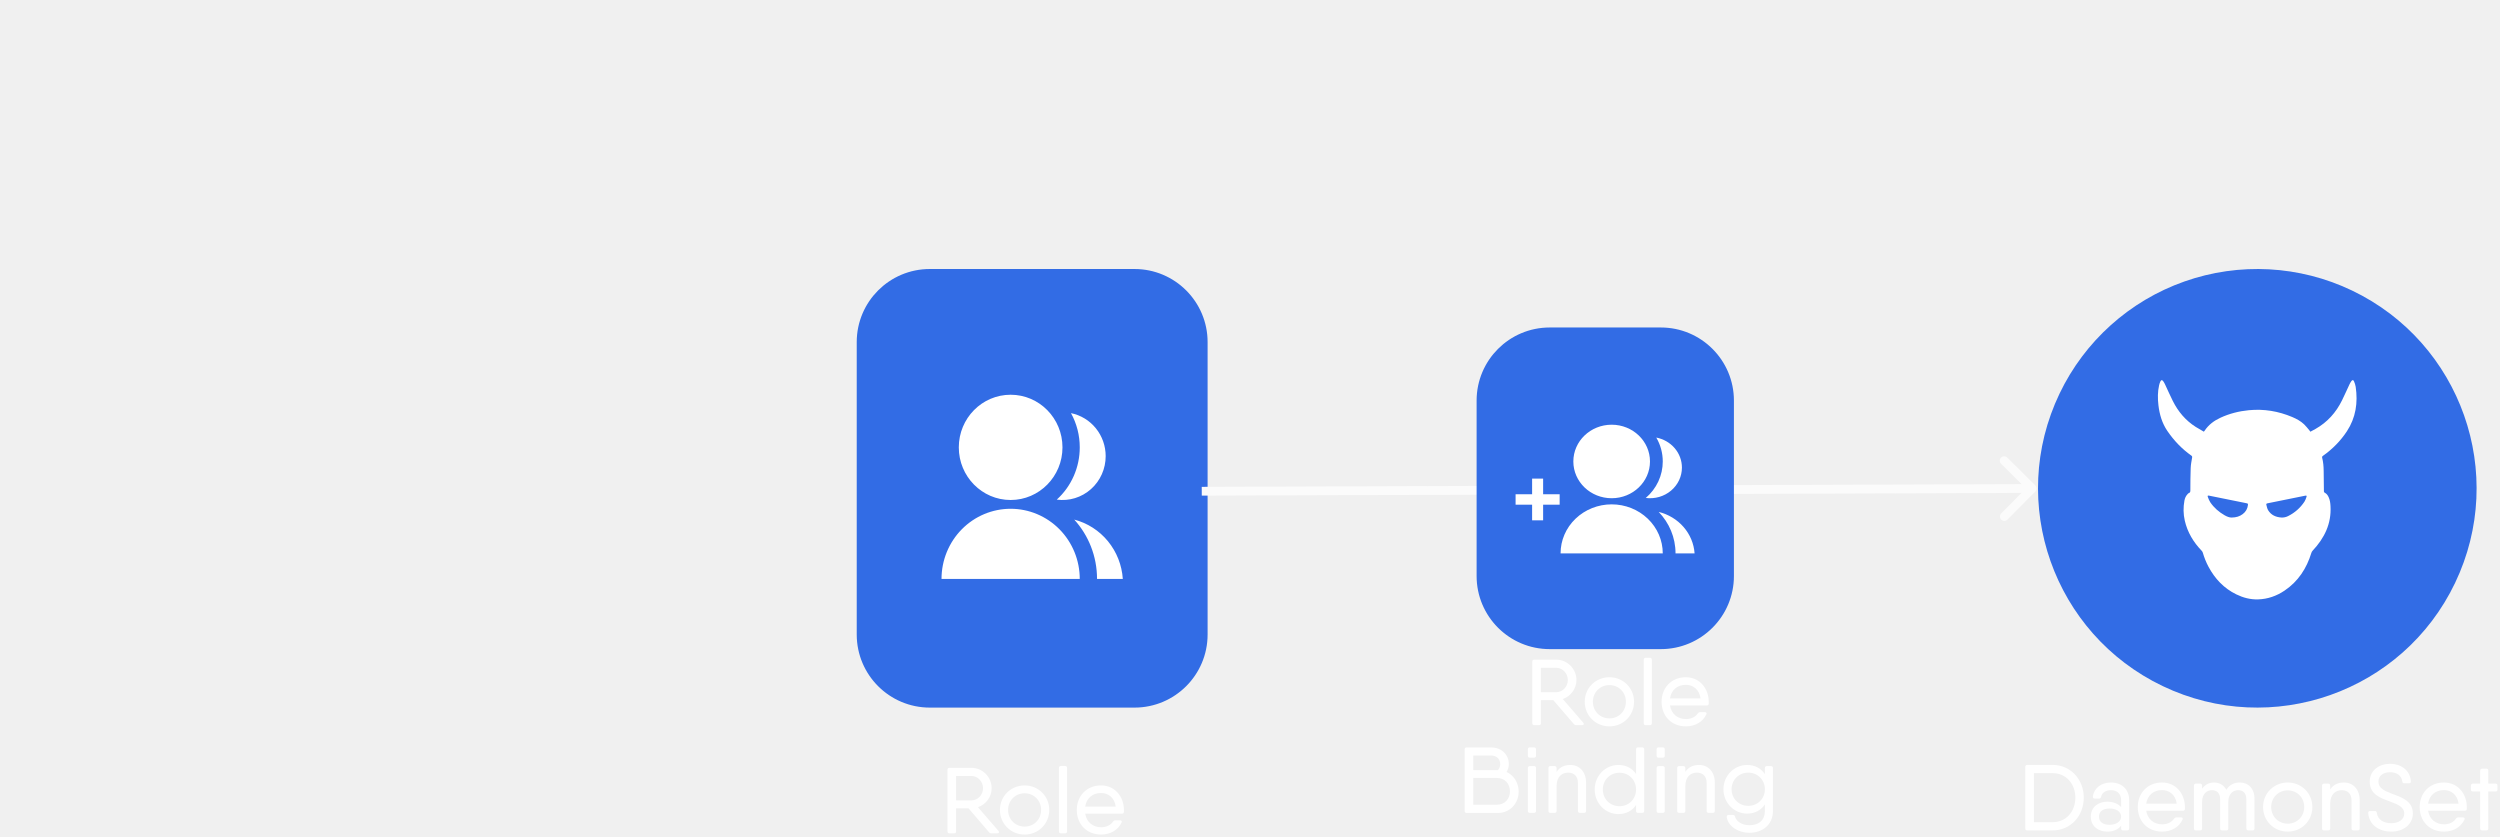
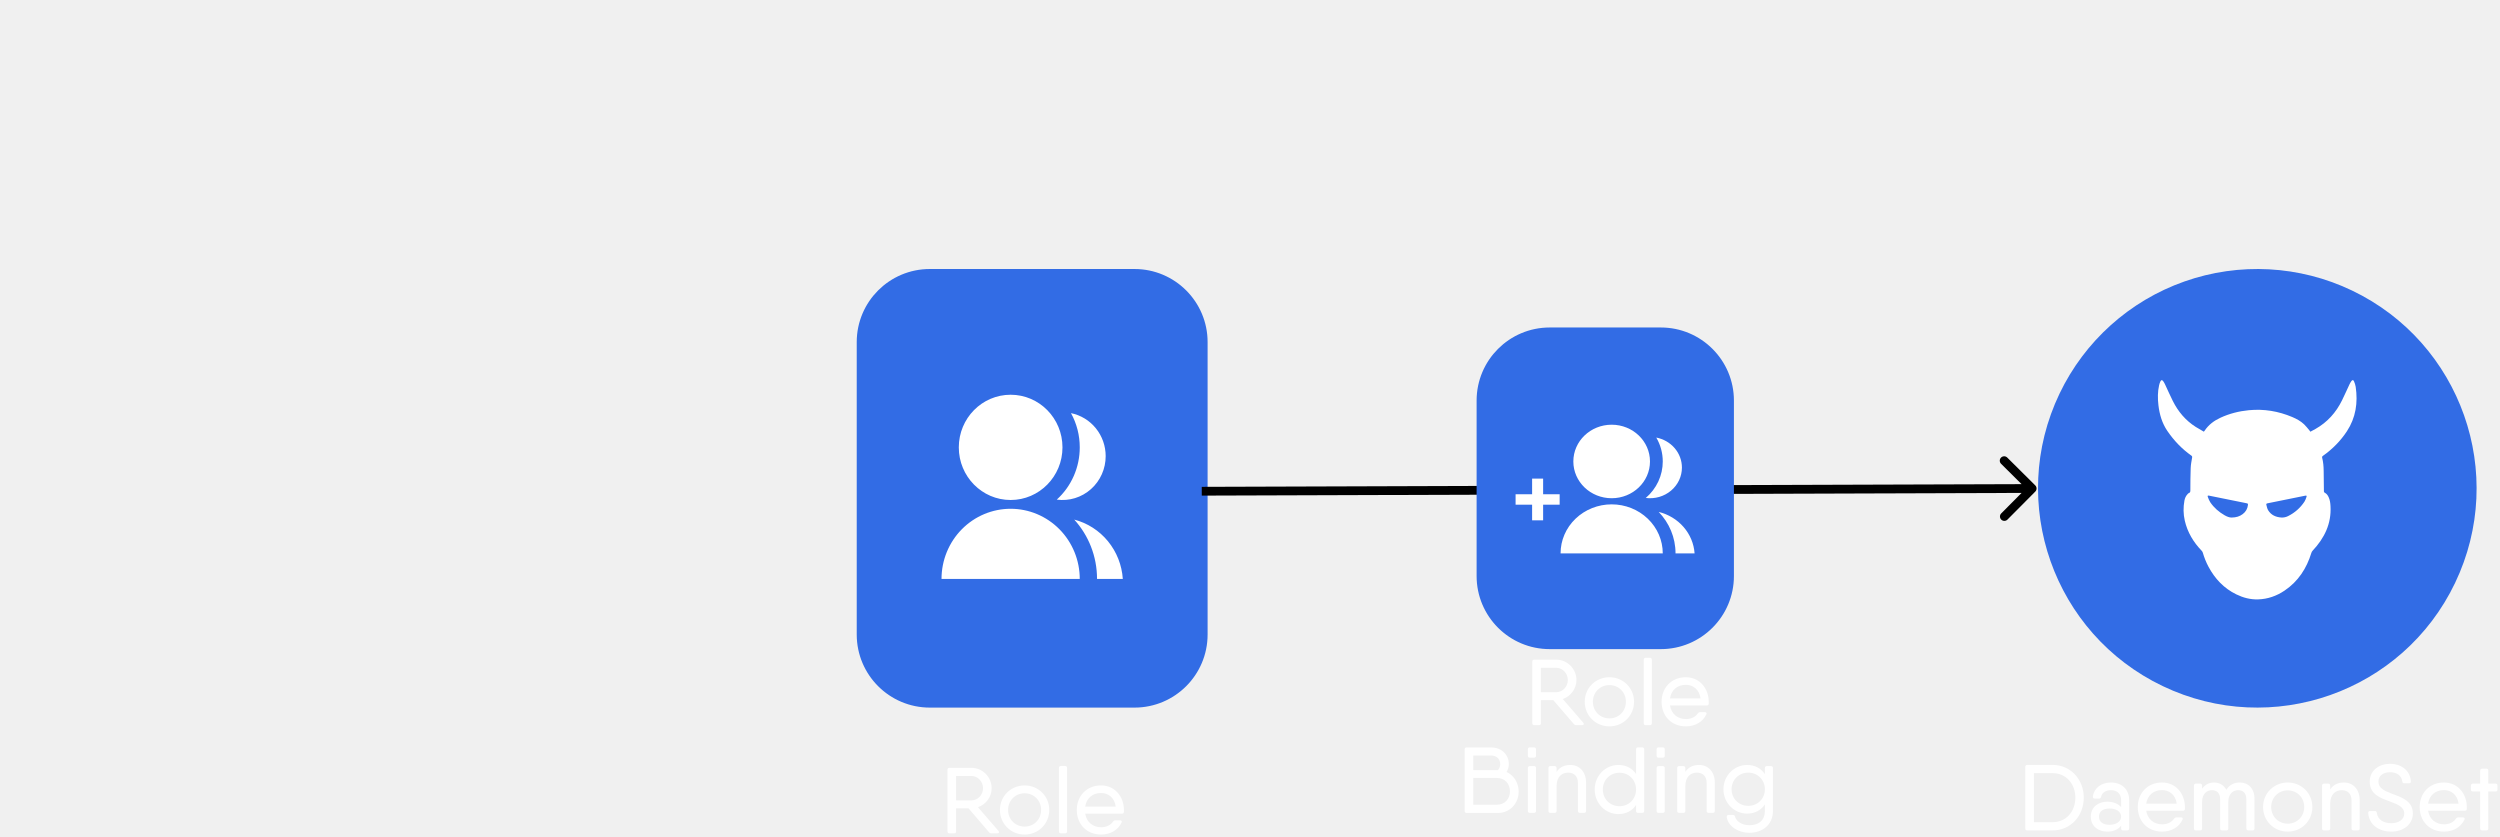
<svg xmlns="http://www.w3.org/2000/svg" width="855" height="286" viewBox="0 0 855 286" fill="none">
  <rect x="295.5" y="94.5" width="115" height="145" rx="22.5" fill="#326CE5" stroke="#326CE5" stroke-width="5" />
  <path d="M322 198C322 191.635 324.49 185.53 328.923 181.029C333.356 176.529 339.369 174 345.638 174C351.907 174 357.92 176.529 362.353 181.029C366.786 185.53 369.276 191.635 369.276 198H322ZM345.638 171C335.843 171 327.91 162.945 327.91 153C327.91 143.055 335.843 135 345.638 135C355.433 135 363.367 143.055 363.367 153C363.367 162.945 355.433 171 345.638 171ZM367.394 177.699C371.914 178.878 375.952 181.476 378.934 185.12C381.915 188.765 383.688 193.273 384 198H375.186C375.186 190.17 372.231 183.042 367.394 177.699ZM361.417 170.871C363.893 168.622 365.873 165.868 367.227 162.788C368.582 159.708 369.28 156.373 369.276 153C369.283 148.9 368.25 144.868 366.277 141.291C369.624 141.974 372.634 143.812 374.797 146.494C376.96 149.175 378.141 152.534 378.141 156C378.141 158.137 377.692 160.25 376.823 162.197C375.954 164.144 374.685 165.879 373.101 167.288C371.518 168.696 369.656 169.744 367.641 170.362C365.625 170.98 363.503 171.154 361.417 170.871Z" fill="white" />
  <path fill-rule="evenodd" clip-rule="evenodd" d="M739.623 234.631C702.271 216.748 686.486 171.967 704.368 134.61C712.955 116.671 728.316 102.878 747.071 96.266C765.826 89.653 786.44 90.763 804.377 99.351C841.729 117.235 857.514 162.016 839.632 199.372C821.751 236.729 776.975 252.515 739.623 234.631Z" fill="#326CE5" />
  <path d="M753.715 147.634C753.845 147.474 753.926 147.386 753.991 147.289C755.334 145.263 757.211 143.87 759.404 142.861C762.488 141.435 765.741 140.618 769.115 140.29C774.27 139.793 779.214 140.618 783.965 142.628C785.429 143.253 786.838 144.014 787.995 145.111C788.658 145.736 789.2 146.473 789.791 147.161C789.913 147.305 790.018 147.458 790.155 147.642C790.754 147.321 791.329 147.017 791.903 146.697C795.966 144.398 798.919 141.083 800.959 136.942C801.865 135.108 802.682 133.234 803.556 131.384C803.734 131.016 803.945 130.647 804.188 130.319C804.519 129.879 804.851 129.887 805.062 130.391C805.32 131 805.547 131.64 805.644 132.289C806.445 137.703 805.685 142.861 802.642 147.49C800.473 150.789 797.714 153.592 794.461 155.891C794.193 156.083 794.104 156.243 794.185 156.572C794.55 158.045 794.687 159.543 794.695 161.056C794.703 163.379 794.752 165.701 794.776 168.024C794.776 168.264 794.841 168.392 795.076 168.513C795.715 168.833 796.103 169.401 796.395 170.034C796.848 171.011 796.977 172.052 797.034 173.11C797.374 179.124 794.946 184.049 790.908 188.35C790.714 188.55 790.568 188.823 790.487 189.095C788.861 194.397 785.996 198.834 781.319 201.989C778.599 203.823 775.581 204.888 772.279 204.992C769.641 205.08 767.149 204.416 764.794 203.262C760.554 201.196 757.503 197.929 755.31 193.836C754.484 192.298 753.853 190.689 753.359 189.015C753.295 188.783 753.149 188.55 752.987 188.374C750.155 185.435 748.124 182.063 747.201 178.083C746.675 175.808 746.651 173.502 747.072 171.211C747.225 170.403 747.541 169.65 748.116 169.033C748.253 168.889 748.391 168.697 748.569 168.641C749.103 168.464 749.095 168.08 749.103 167.632C749.119 165.109 749.111 162.586 749.216 160.063C749.265 158.87 749.499 157.685 749.702 156.499C749.758 156.163 749.694 156.003 749.427 155.811C746.173 153.504 743.462 150.653 741.229 147.378C739.432 144.743 738.558 141.747 738.186 138.608C737.911 136.301 737.903 133.995 738.421 131.721C738.518 131.28 738.672 130.848 738.858 130.439C739.109 129.887 739.449 129.862 739.813 130.367C740.047 130.687 740.25 131.048 740.42 131.408C741.318 133.314 742.16 135.252 743.106 137.142C744.927 140.77 747.468 143.806 750.948 146.008C751.846 146.561 752.769 147.081 753.715 147.634ZM763.2 177.002C764.81 176.978 765.967 176.601 766.995 175.832C768.047 175.048 768.654 173.998 768.8 172.693C768.832 172.357 768.759 172.165 768.379 172.124C768.071 172.092 767.772 171.996 767.472 171.932C763.483 171.123 759.502 170.322 755.512 169.514C755.051 169.418 754.921 169.522 755.075 169.954C755.31 170.587 755.552 171.244 755.925 171.796C757.187 173.654 758.854 175.096 760.804 176.217C761.638 176.705 762.536 177.026 763.2 177.002ZM780.339 177.002C781.1 177.01 781.82 176.858 782.492 176.521C784.806 175.376 786.684 173.718 788.108 171.588C788.432 171.099 788.626 170.507 788.82 169.946C788.958 169.546 788.82 169.434 788.391 169.522C784.078 170.395 779.765 171.276 775.452 172.14C775.136 172.205 775.015 172.373 775.087 172.637C775.265 173.262 775.371 173.942 775.694 174.479C776.73 176.193 778.389 176.89 780.339 177.002Z" fill="white" />
  <path d="M701.994 261.6H695.594H693.322C692.874 261.6 692.65 261.856 692.65 262.304V283.328C692.65 283.776 692.874 284 693.322 284H693.77H701.994C708.17 284 712.65 279.04 712.65 272.8C712.65 266.592 708.17 261.6 701.994 261.6ZM701.994 281.184H695.594V264.416H701.994C706.634 264.416 709.77 268.096 709.77 272.8C709.77 277.536 706.634 281.184 701.994 281.184ZM721.971 267.616C718.643 267.616 716.147 269.504 715.763 272.416C715.731 272.896 716.019 273.12 716.435 273.12H717.843C718.259 273.12 718.451 272.896 718.579 272.512C718.867 271.008 720.307 270.24 721.971 270.24C723.827 270.24 725.427 271.232 725.427 273.76V276.032C724.403 274.88 722.707 274.176 720.691 274.176C717.779 274.176 715.059 275.872 715.059 279.296C715.059 282.72 717.779 284.416 720.691 284.416C722.707 284.416 724.403 283.744 725.427 282.368V283.328C725.427 283.776 725.683 284 726.099 284H727.507C727.955 284 728.179 283.776 728.179 283.328V273.696C728.179 269.824 725.523 267.616 721.971 267.616ZM721.491 282.08C718.995 282.08 717.843 280.896 717.843 279.296C717.843 277.696 718.995 276.512 721.491 276.512C723.795 276.512 725.427 277.6 725.427 279.296C725.427 280.896 723.795 282.08 721.491 282.08ZM739.41 267.616C734.418 267.616 731.122 271.296 731.122 276C731.122 280.832 734.45 284.416 739.442 284.416C742.706 284.416 745.33 282.784 746.45 280.256C746.642 279.84 746.385 279.552 745.874 279.552H744.338C743.954 279.552 743.73 279.712 743.506 280C742.77 281.12 741.33 281.92 739.474 281.92C736.658 281.92 734.482 280.224 734.002 277.28H744.434H746.514C746.93 277.28 747.218 277.088 747.25 276.64C747.25 276.448 747.25 276.256 747.25 276.064C747.25 271.552 744.242 267.616 739.41 267.616ZM734.002 274.848C734.418 272.064 736.434 270.208 739.41 270.208C741.81 270.208 744.018 271.712 744.434 274.848H734.002ZM766.011 267.616C764.219 267.616 762.587 268.256 761.403 270.112C760.539 268.48 758.971 267.616 757.243 267.616C755.707 267.616 754.203 268.192 753.115 269.76V268.704C753.115 268.256 752.859 268 752.443 268H751.003C750.555 268 750.331 268.256 750.331 268.704V283.328C750.331 283.776 750.555 284 751.003 284H752.443C752.859 284 753.115 283.776 753.115 283.328V274.272C753.115 271.136 755.067 270.24 756.507 270.24C758.011 270.24 759.291 271.104 759.291 273.344V283.328C759.291 283.776 759.547 284 759.963 284H761.403C761.851 284 762.075 283.776 762.075 283.328V274.272C762.075 271.136 764.027 270.24 765.467 270.24C766.971 270.24 768.251 271.104 768.251 273.344V283.328C768.251 283.776 768.507 284 768.955 284H770.363C770.811 284 771.035 283.776 771.035 283.328V273.216C771.035 269.536 768.827 267.616 766.011 267.616ZM782.413 284.416C787.085 284.416 790.829 280.768 790.829 276C790.829 271.264 787.085 267.616 782.413 267.616C777.709 267.616 773.965 271.264 773.965 276C773.965 280.768 777.709 284.416 782.413 284.416ZM782.413 281.696C779.213 281.696 776.749 279.232 776.749 276C776.749 272.768 779.213 270.304 782.413 270.304C785.581 270.304 788.045 272.768 788.045 276C788.045 279.232 785.581 281.696 782.413 281.696ZM801.663 267.616C799.711 267.616 798.079 268.256 796.927 269.984V268.704C796.927 268.256 796.671 268 796.255 268H794.815C794.367 268 794.143 268.256 794.143 268.704V283.328C794.143 283.776 794.367 284 794.815 284H796.255C796.671 284 796.927 283.776 796.927 283.328V274.912C796.927 271.456 798.911 270.24 800.927 270.24C802.815 270.24 804.223 271.424 804.223 273.728V283.328C804.223 283.776 804.479 284 804.927 284H806.335C806.783 284 807.007 283.776 807.007 283.328V273.632C807.007 269.856 804.639 267.616 801.663 267.616ZM817.837 284.416C821.741 284.416 825.197 282.112 825.197 278.208C825.197 273.856 821.229 272.64 817.901 271.392C815.405 270.432 813.421 269.536 813.421 267.296C813.421 265.28 815.117 264.096 817.389 264.096C819.629 264.096 821.293 265.152 821.581 267.232C821.613 267.648 821.837 267.872 822.253 267.872H823.885C824.333 267.872 824.557 267.648 824.525 267.168C824.205 263.264 820.973 261.216 817.389 261.216C813.805 261.216 810.445 263.392 810.445 267.296C810.445 271.776 814.253 272.96 817.581 274.208C820.077 275.104 822.253 276.032 822.253 278.208C822.253 280.224 820.429 281.536 817.837 281.536C815.117 281.536 813.197 280.32 812.877 278.048C812.845 277.6 812.621 277.376 812.205 277.376H810.573C810.125 277.376 809.901 277.632 809.933 278.08C810.253 282.24 813.773 284.416 817.837 284.416ZM835.816 267.616C830.824 267.616 827.528 271.296 827.528 276C827.528 280.832 830.856 284.416 835.848 284.416C839.112 284.416 841.736 282.784 842.856 280.256C843.048 279.84 842.792 279.552 842.28 279.552H840.744C840.36 279.552 840.136 279.712 839.912 280C839.176 281.12 837.736 281.92 835.88 281.92C833.064 281.92 830.888 280.224 830.408 277.28H840.84H842.92C843.336 277.28 843.624 277.088 843.656 276.64C843.656 276.448 843.656 276.256 843.656 276.064C843.656 271.552 840.648 267.616 835.816 267.616ZM830.408 274.848C830.824 272.064 832.84 270.208 835.816 270.208C838.216 270.208 840.424 271.712 840.84 274.848H830.408ZM853.461 268H850.997V263.584C850.997 263.136 850.773 262.88 850.325 262.88H848.885C848.469 262.88 848.213 263.136 848.213 263.584V268H845.749C845.301 268 845.045 268.256 845.045 268.704V270.016C845.045 270.464 845.301 270.688 845.749 270.688H848.213V283.328C848.213 283.776 848.469 284 848.885 284H850.325C850.773 284 850.997 283.776 850.997 283.328V270.688H853.461C853.909 270.688 854.133 270.464 854.133 270.016V268.704C854.133 268.256 853.909 268 853.461 268Z" fill="white" />
  <path d="M341.481 284.168L334.473 276.072C337.193 275.112 339.145 272.552 339.145 269.576C339.145 265.736 336.041 262.6 332.201 262.6H326.985H324.713C324.265 262.6 324.041 262.856 324.041 263.304V284.328C324.041 284.776 324.265 285 324.713 285H326.313C326.761 285 326.985 284.776 326.985 284.328V276.456H331.241L338.249 284.616C338.473 284.904 338.761 285 339.113 285H341.097C341.673 285 341.833 284.616 341.481 284.168ZM326.985 265.384H332.201C334.377 265.384 336.201 267.24 336.201 269.576C336.201 271.88 334.377 273.736 332.201 273.736H326.985V265.384ZM350.429 285.416C355.101 285.416 358.845 281.768 358.845 277C358.845 272.264 355.101 268.616 350.429 268.616C345.725 268.616 341.981 272.264 341.981 277C341.981 281.768 345.725 285.416 350.429 285.416ZM350.429 282.696C347.229 282.696 344.765 280.232 344.765 277C344.765 273.768 347.229 271.304 350.429 271.304C353.597 271.304 356.061 273.768 356.061 277C356.061 280.232 353.597 282.696 350.429 282.696ZM362.831 285H364.271C364.687 285 364.943 284.776 364.943 284.328V262.664C364.943 262.216 364.687 261.96 364.271 261.96H362.831C362.383 261.96 362.159 262.216 362.159 262.664V284.328C362.159 284.776 362.383 285 362.831 285ZM376.55 268.616C371.558 268.616 368.262 272.296 368.262 277C368.262 281.832 371.59 285.416 376.582 285.416C379.846 285.416 382.47 283.784 383.59 281.256C383.782 280.84 383.526 280.552 383.014 280.552H381.478C381.094 280.552 380.87 280.712 380.646 281C379.91 282.12 378.47 282.92 376.614 282.92C373.798 282.92 371.622 281.224 371.142 278.28H381.574H383.654C384.07 278.28 384.358 278.088 384.39 277.64C384.39 277.448 384.39 277.256 384.39 277.064C384.39 272.552 381.382 268.616 376.55 268.616ZM371.142 275.848C371.558 273.064 373.574 271.208 376.55 271.208C378.95 271.208 381.158 272.712 381.574 275.848H371.142Z" fill="white" />
-   <path d="M696.064 168.123C696.648 167.535 696.645 166.586 696.057 166.002L686.48 156.487C685.892 155.903 684.943 155.906 684.359 156.494C683.775 157.082 683.778 158.032 684.366 158.615L692.879 167.073L684.422 175.586C683.838 176.174 683.841 177.123 684.429 177.707C685.016 178.291 685.966 178.288 686.55 177.7L696.064 168.123ZM411.005 169.5L695.005 168.566L694.995 165.566L410.995 166.5L411.005 169.5Z" fill="#FBFBFB" />
+   <path d="M696.064 168.123C696.648 167.535 696.645 166.586 696.057 166.002L686.48 156.487C685.892 155.903 684.943 155.906 684.359 156.494C683.775 157.082 683.778 158.032 684.366 158.615L692.879 167.073L684.422 175.586C683.838 176.174 683.841 177.123 684.429 177.707C685.016 178.291 685.966 178.288 686.55 177.7L696.064 168.123ZM411.005 169.5L695.005 168.566L694.995 165.566L410.995 166.5L411.005 169.5Z" fill="currentColor" />
  <rect x="507.5" y="114.5" width="83" height="105" rx="22.5" fill="#326CE5" stroke="#326CE5" stroke-width="5" />
  <path d="M533.714 189.251C533.714 184.805 535.555 180.542 538.832 177.399C542.109 174.255 546.554 172.489 551.189 172.489C555.823 172.489 560.268 174.255 563.545 177.399C566.822 180.542 568.664 184.805 568.664 189.251H533.714ZM551.189 170.394C543.947 170.394 538.082 164.768 538.082 157.822C538.082 150.877 543.947 145.251 551.189 145.251C558.43 145.251 564.295 150.877 564.295 157.822C564.295 164.768 558.43 170.394 551.189 170.394ZM567.272 175.073C570.613 175.896 573.599 177.71 575.803 180.256C578.007 182.801 579.318 185.949 579.548 189.251H573.032C573.032 183.782 570.848 178.804 567.272 175.073ZM562.853 170.304C564.684 168.733 566.147 166.81 567.149 164.659C568.15 162.508 568.666 160.178 568.664 157.822C568.668 154.959 567.905 152.143 566.446 149.645C568.92 150.122 571.146 151.405 572.745 153.278C574.344 155.151 575.217 157.497 575.217 159.918C575.217 161.41 574.885 162.886 574.243 164.246C573.6 165.605 572.662 166.818 571.491 167.801C570.321 168.785 568.944 169.517 567.454 169.948C565.965 170.38 564.396 170.501 562.853 170.304Z" fill="white" />
  <path d="M527.749 169.035H533.4V172.602H527.749V177.954H523.982V172.602H518.331V169.035H523.982V163.683H527.749V169.035Z" fill="white" />
  <path d="M541.481 247.168L534.473 239.072C537.193 238.112 539.145 235.552 539.145 232.576C539.145 228.736 536.041 225.6 532.201 225.6H526.985H524.713C524.265 225.6 524.041 225.856 524.041 226.304V247.328C524.041 247.776 524.265 248 524.713 248H526.313C526.761 248 526.985 247.776 526.985 247.328V239.456H531.241L538.249 247.616C538.473 247.904 538.761 248 539.113 248H541.097C541.673 248 541.833 247.616 541.481 247.168ZM526.985 228.384H532.201C534.377 228.384 536.201 230.24 536.201 232.576C536.201 234.88 534.377 236.736 532.201 236.736H526.985V228.384ZM550.429 248.416C555.101 248.416 558.845 244.768 558.845 240C558.845 235.264 555.101 231.616 550.429 231.616C545.725 231.616 541.981 235.264 541.981 240C541.981 244.768 545.725 248.416 550.429 248.416ZM550.429 245.696C547.229 245.696 544.765 243.232 544.765 240C544.765 236.768 547.229 234.304 550.429 234.304C553.597 234.304 556.061 236.768 556.061 240C556.061 243.232 553.597 245.696 550.429 245.696ZM562.831 248H564.271C564.687 248 564.943 247.776 564.943 247.328V225.664C564.943 225.216 564.687 224.96 564.271 224.96H562.831C562.383 224.96 562.159 225.216 562.159 225.664V247.328C562.159 247.776 562.383 248 562.831 248ZM576.55 231.616C571.558 231.616 568.262 235.296 568.262 240C568.262 244.832 571.59 248.416 576.582 248.416C579.846 248.416 582.47 246.784 583.59 244.256C583.782 243.84 583.526 243.552 583.014 243.552H581.478C581.094 243.552 580.87 243.712 580.646 244C579.91 245.12 578.47 245.92 576.614 245.92C573.798 245.92 571.622 244.224 571.142 241.28H581.574H583.654C584.07 241.28 584.358 241.088 584.39 240.64C584.39 240.448 584.39 240.256 584.39 240.064C584.39 235.552 581.382 231.616 576.55 231.616ZM571.142 238.848C571.558 236.064 573.574 234.208 576.55 234.208C578.95 234.208 581.158 235.712 581.574 238.848H571.142ZM515.252 264.016C515.732 263.216 516.02 262.256 516.02 261.296C516.02 258.128 513.588 255.632 509.972 255.632H503.86H501.588C501.14 255.632 500.916 255.856 500.916 256.304V277.328C500.916 277.776 501.14 278.032 501.588 278.032H502.196H512.308C516.372 278.032 519.38 274.768 519.38 270.736C519.38 267.728 517.748 265.168 515.252 264.016ZM509.972 258.384C511.924 258.384 513.076 259.696 513.076 261.36C513.076 262.128 512.788 262.832 512.308 263.376H503.86V258.384H509.972ZM511.892 275.216H503.86V266.064H511.924C514.74 266.064 516.404 268.112 516.404 270.64C516.404 273.168 514.708 275.216 511.892 275.216ZM523.206 259.12H524.646C525.062 259.12 525.318 258.896 525.318 258.448V256.304C525.318 255.856 525.062 255.6 524.646 255.6H523.206C522.758 255.6 522.534 255.856 522.534 256.304V258.448C522.534 258.896 522.758 259.12 523.206 259.12ZM523.206 278H524.646C525.062 278 525.318 277.776 525.318 277.328V262.704C525.318 262.256 525.062 262 524.646 262H523.206C522.758 262 522.534 262.256 522.534 262.704V277.328C522.534 277.776 522.758 278 523.206 278ZM537.085 261.616C535.133 261.616 533.501 262.256 532.349 263.984V262.704C532.349 262.256 532.093 262 531.677 262H530.237C529.789 262 529.565 262.256 529.565 262.704V277.328C529.565 277.776 529.789 278 530.237 278H531.677C532.093 278 532.349 277.776 532.349 277.328V268.912C532.349 265.456 534.333 264.24 536.349 264.24C538.237 264.24 539.645 265.424 539.645 267.728V277.328C539.645 277.776 539.901 278 540.349 278H541.757C542.205 278 542.429 277.776 542.429 277.328V267.632C542.429 263.856 540.061 261.616 537.085 261.616ZM561.643 255.6H560.203C559.787 255.6 559.531 255.856 559.531 256.304V264.72C558.251 262.8 556.203 261.616 553.483 261.616C549.067 261.616 545.387 265.264 545.387 270C545.387 274.768 549.067 278.416 553.483 278.416C556.203 278.416 558.251 277.232 559.531 275.312V277.328C559.531 277.776 559.787 278 560.203 278H561.643C562.091 278 562.315 277.776 562.315 277.328V256.304C562.315 255.856 562.091 255.6 561.643 255.6ZM553.867 275.728C550.635 275.728 548.171 273.264 548.171 270C548.171 266.736 550.635 264.272 553.867 264.272C557.067 264.272 559.531 266.736 559.531 270C559.531 273.264 557.067 275.728 553.867 275.728ZM567.237 259.12H568.677C569.093 259.12 569.349 258.896 569.349 258.448V256.304C569.349 255.856 569.093 255.6 568.677 255.6H567.237C566.789 255.6 566.565 255.856 566.565 256.304V258.448C566.565 258.896 566.789 259.12 567.237 259.12ZM567.237 278H568.677C569.093 278 569.349 277.776 569.349 277.328V262.704C569.349 262.256 569.093 262 568.677 262H567.237C566.789 262 566.565 262.256 566.565 262.704V277.328C566.565 277.776 566.789 278 567.237 278ZM581.116 261.616C579.164 261.616 577.532 262.256 576.38 263.984V262.704C576.38 262.256 576.124 262 575.708 262H574.268C573.82 262 573.596 262.256 573.596 262.704V277.328C573.596 277.776 573.82 278 574.268 278H575.708C576.124 278 576.38 277.776 576.38 277.328V268.912C576.38 265.456 578.364 264.24 580.38 264.24C582.268 264.24 583.676 265.424 583.676 267.728V277.328C583.676 277.776 583.932 278 584.38 278H585.788C586.236 278 586.46 277.776 586.46 277.328V267.632C586.46 263.856 584.092 261.616 581.116 261.616ZM605.674 262H604.266C603.85 262 603.594 262.256 603.594 262.704V264.752C602.314 262.832 600.234 261.616 597.514 261.616C593.098 261.616 589.418 265.264 589.418 269.936C589.418 274.608 593.098 278.256 597.514 278.256C600.234 278.256 602.314 277.04 603.594 275.12V277.328C603.594 280.336 601.706 282.224 598.282 282.224C595.498 282.224 593.77 280.72 593.386 279.312C593.258 278.896 593.066 278.704 592.65 278.704H591.21C590.794 278.704 590.506 278.928 590.538 279.408C590.986 282.64 594.538 284.816 598.282 284.816C602.474 284.816 606.346 282.32 606.346 277.328V262.704C606.346 262.256 606.122 262 605.674 262ZM597.898 275.6C594.666 275.6 592.202 273.136 592.202 269.936C592.202 266.704 594.666 264.24 597.898 264.24C601.13 264.24 603.594 266.704 603.594 269.936C603.594 273.136 601.13 275.6 597.898 275.6Z" fill="white" />
</svg>
